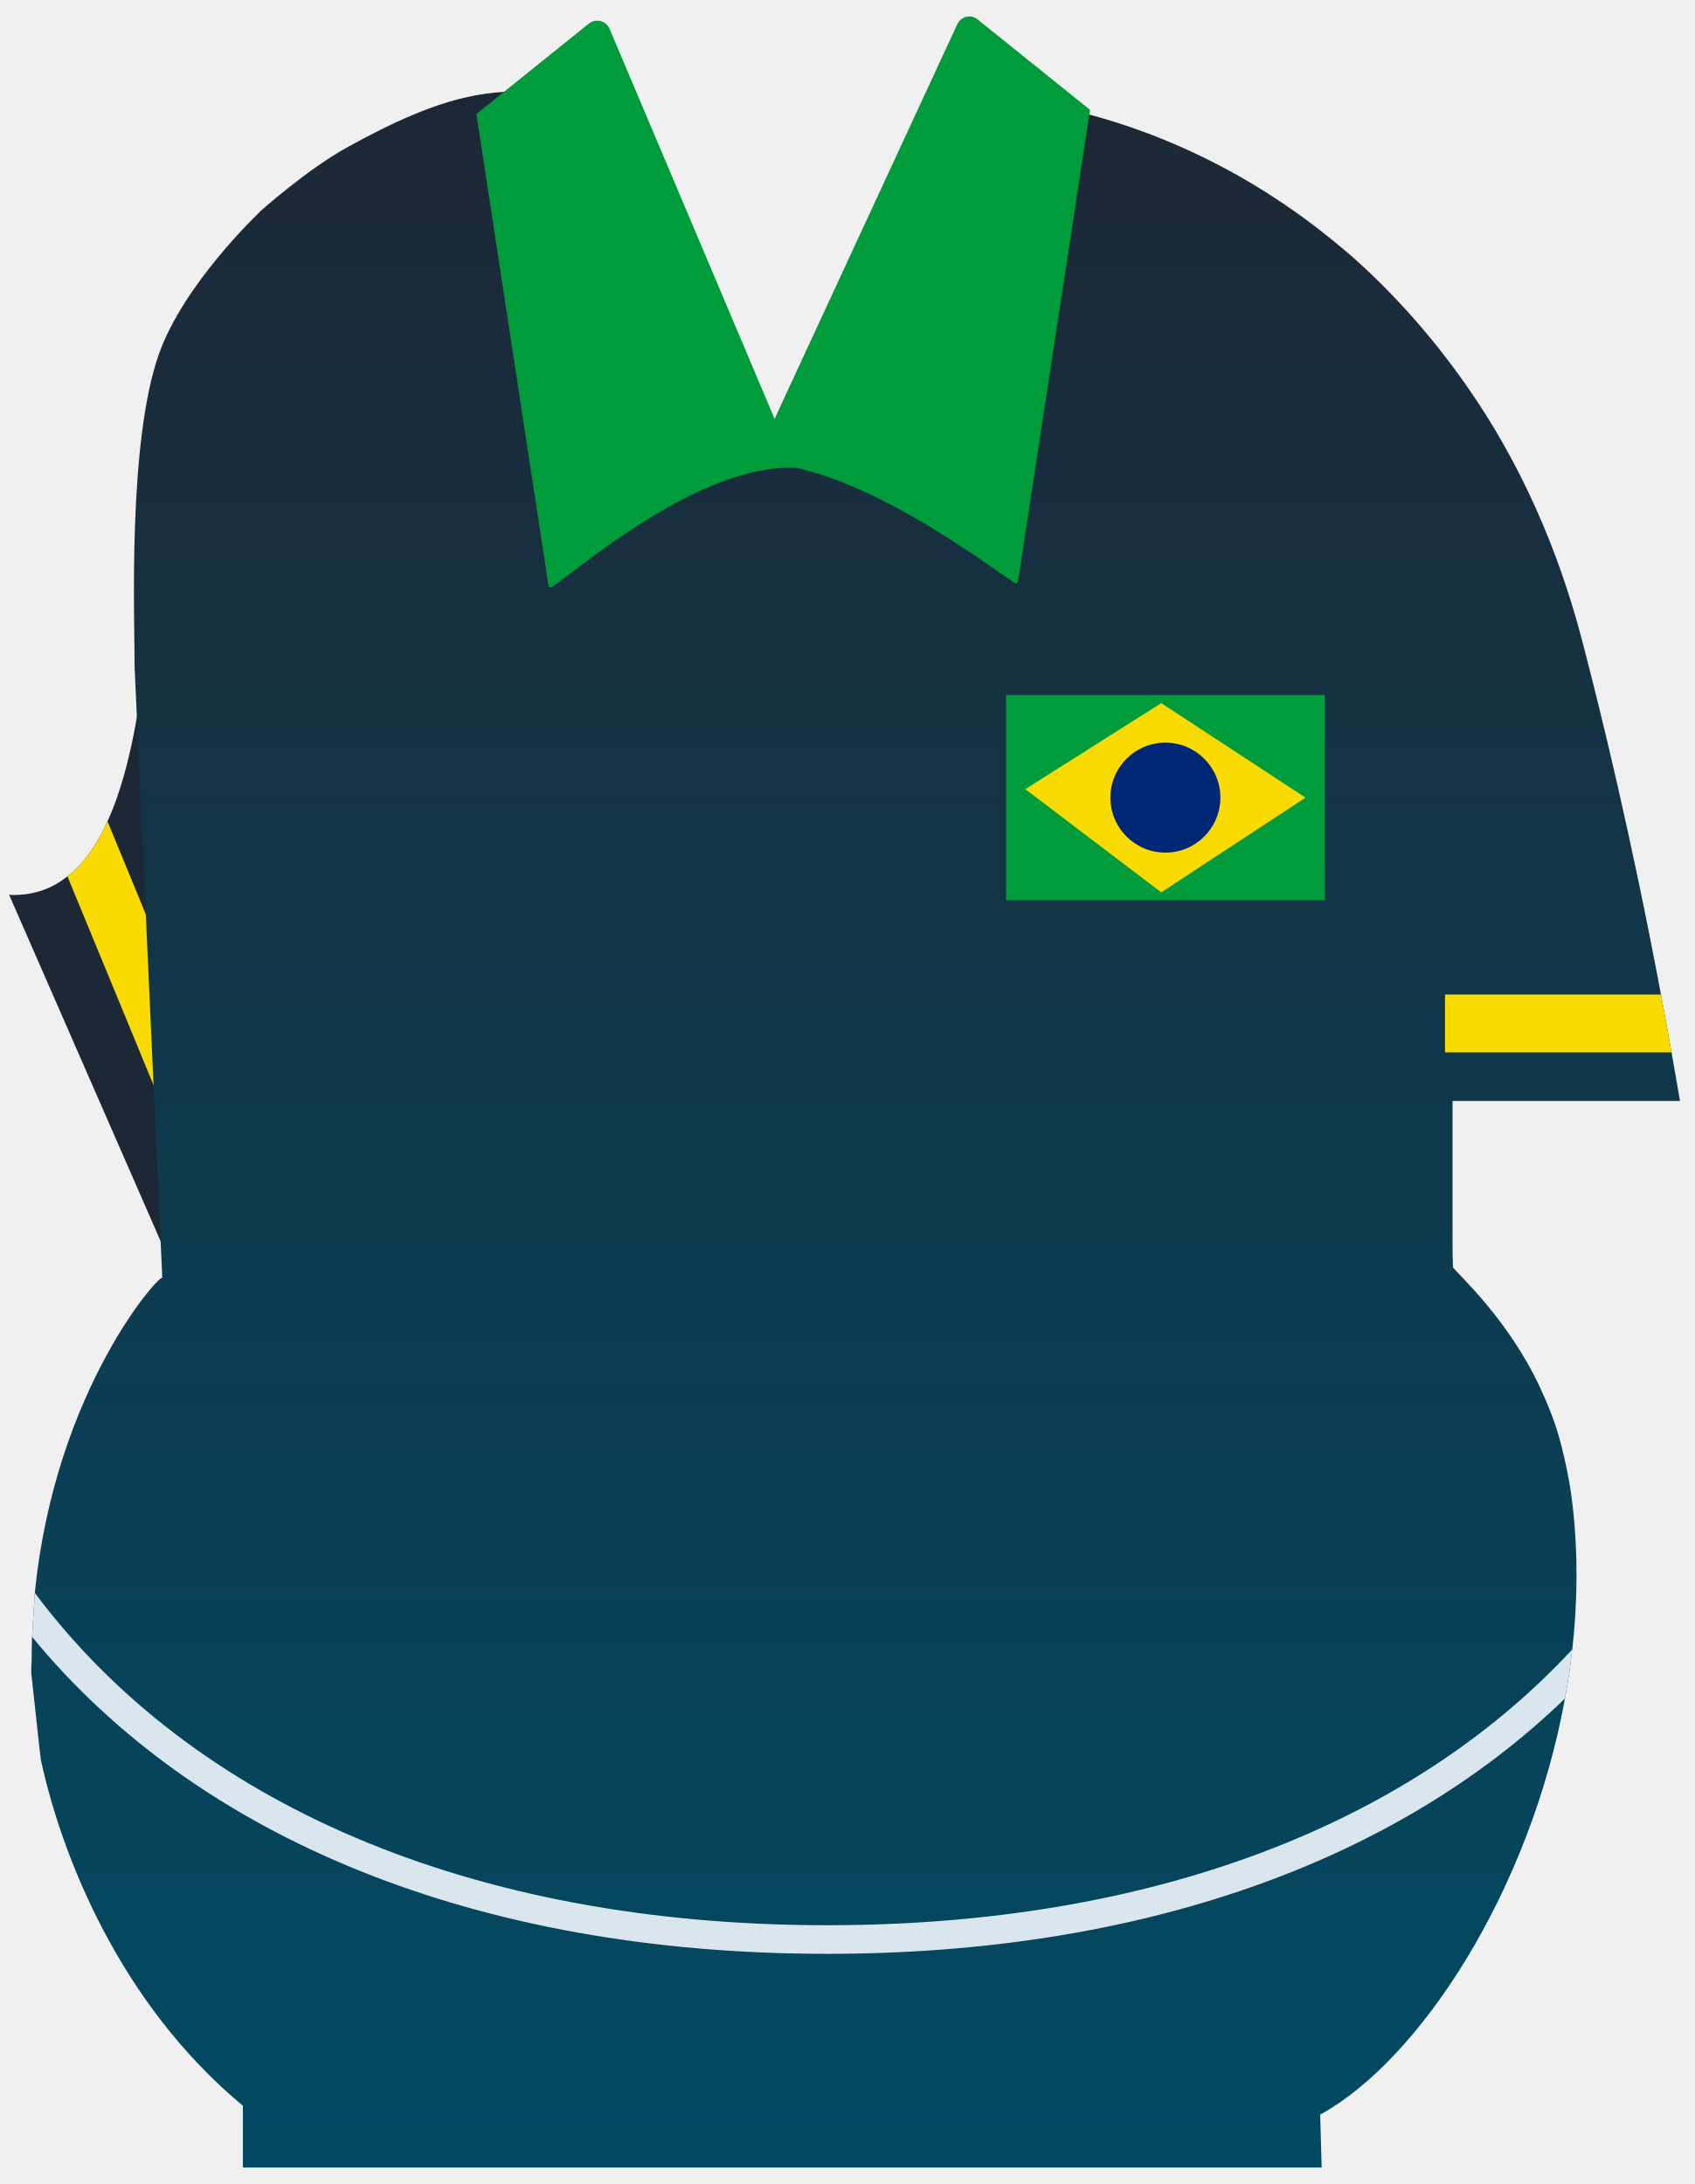
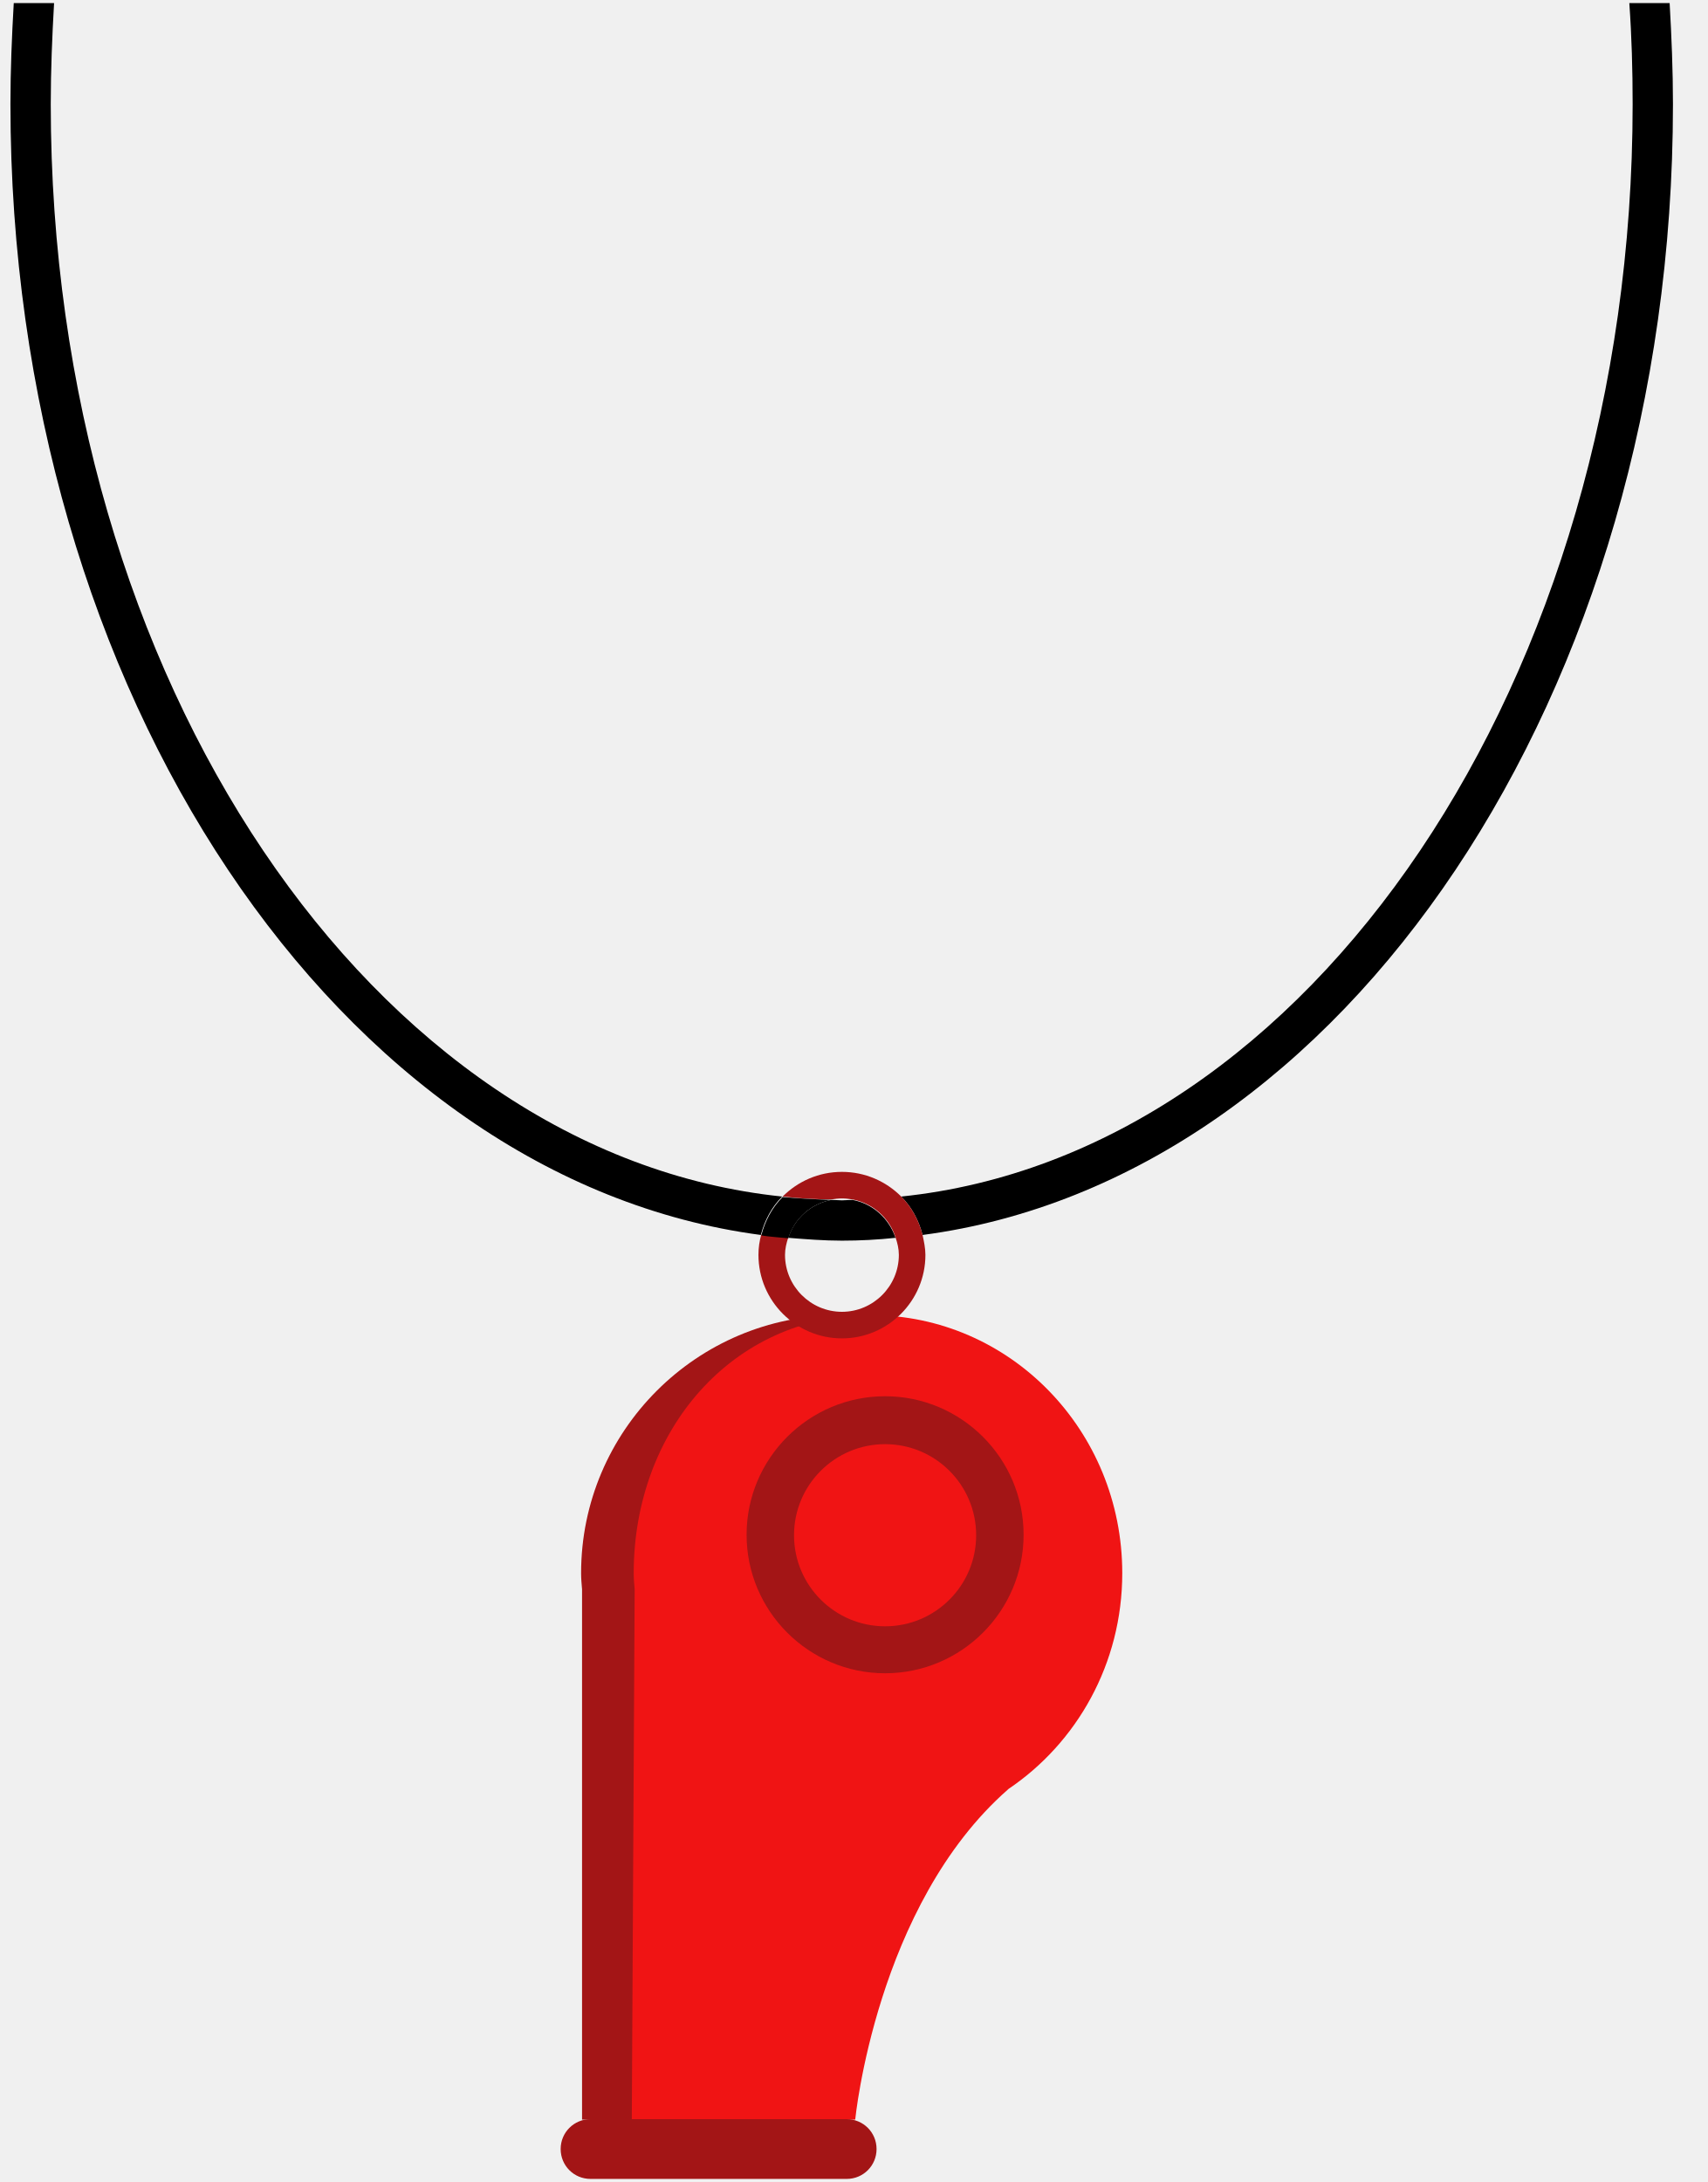
- <svg xmlns="http://www.w3.org/2000/svg" width="90" height="116" viewBox="0 0 90 116" fill="none">
-   <g clip-path="url(#clip0_301_10949)">
-     <path d="M19.77 7.965V18.225C19.77 42.825 19.22 53.845 15.15 62.485C13.75 65.445 11.97 67.495 9.83 68.895L0.48 47.515C0.56 47.535 0.64 47.535 0.73 47.535C1.84 47.535 2.79 47.185 3.58 46.545C4.45 45.875 5.14 44.865 5.71 43.625C7.78 39.065 8.07 31.345 8.44 25.105C8.6 22.445 9.37 17.775 11.84 14.745C14.49 11.495 17.4 9.335 19.77 7.965Z" fill="#1D2836" />
-     <path d="M11.82 58.465L8.98 59.635L3.58 46.545C4.45 45.875 5.14 44.865 5.71 43.625L11.82 58.465Z" fill="#F9DA01" />
-     <path d="M83.52 79.995C83.81 82.535 83.78 85.095 83.5 87.605L83.49 87.615C83.4 88.495 83.27 89.355 83.11 90.215C81.24 100.475 75.37 109.435 70.11 112.315L70.19 115.125H12.9V111.845C6.32 106.375 3.26 98.515 2.17 93.465L2.1 92.895L1.66 88.855C1.66 88.615 1.66 88.385 1.68 88.165C1.68 87.745 1.69 87.335 1.7 86.935L1.71 86.835L1.84 84.725L1.85 84.605C2.93 73.705 8.63 67.495 8.62 67.885L7.15 35.475C7.15 32.825 6.77 23.495 8.45 18.775C9.77 15.085 13.66 11.385 13.82 11.235V11.225C13.82 11.225 16.26 9.035 18.42 7.835C23.92 4.785 26.08 4.835 28.81 4.835L28.58 15.455L40.64 24.635L53.05 5.245C53.05 5.245 61.8 5.535 70.55 12.585C70.96 12.905 71.36 13.255 71.77 13.595C73.88 15.465 75.97 17.745 77.91 20.525C80.75 24.585 82.75 29.175 84.01 33.975C85.06 37.985 86.64 44.475 88.21 52.825C88.4 53.815 88.58 54.845 88.77 55.895C88.92 56.735 89.07 57.595 89.22 58.475H77.14V66.275C77.14 66.275 77.15 67.295 77.17 67.325C77.49 67.735 80.08 70.075 81.75 73.615C82.2 74.575 82.59 75.555 82.84 76.485C83.15 77.645 83.39 78.815 83.52 79.995Z" fill="url(#paint0_linear_301_10949)" />
-     <path d="M31.27 1.255L25.3 6.055L29.13 31.115C29.14 31.185 29.22 31.225 29.29 31.185C30.39 30.515 37.11 24.585 42.24 24.855L32.37 1.525C32.18 1.095 31.64 0.965 31.27 1.255Z" fill="#009C3B" />
-     <path d="M51.92 1.035L57.89 5.835L54.06 30.895C54.05 30.965 53.97 31.005 53.9 30.965C52.8 30.295 45.16 24.365 40.03 24.635L50.83 1.305C51.01 0.875 51.56 0.735 51.92 1.035Z" fill="#009C3B" />
-     <path d="M70.36 36.915H53.43V47.815H70.36V36.915Z" fill="#009C3B" />
-     <path d="M61.67 47.395L54.45 41.915L61.67 37.345L69.33 42.365L61.67 47.395Z" fill="#F9DA01" />
-     <path d="M61.89 45.285C63.503 45.285 64.81 43.978 64.81 42.365C64.81 40.752 63.503 39.445 61.89 39.445C60.278 39.445 58.97 40.752 58.97 42.365C58.97 43.978 60.278 45.285 61.89 45.285Z" fill="#002776" />
-     <path d="M43.93 102.255C24.94 102.255 10.18 95.755 1.85 84.605L1.84 84.725L1.71 86.835L1.7 86.935C10.46 97.605 25.21 103.775 43.93 103.775C60.63 103.775 74.17 98.865 83.11 90.215C83.27 89.355 83.4 88.495 83.49 87.615C74.87 96.915 61.15 102.255 43.93 102.255Z" fill="#D9E6ED" />
-     <path d="M88.77 55.895H76.74V52.825H88.21C88.4 53.815 88.58 54.845 88.77 55.895Z" fill="#F9DA01" />
+ <svg xmlns="http://www.w3.org/2000/svg" width="36" height="46" viewBox="0 0 36 46" fill="none">
+   <g clip-path="url(#clip0_301_10914)">
+     <path d="M23.131 33.165C23.131 30.155 20.691 27.725 17.691 27.725C14.691 27.725 12.251 30.165 12.251 33.165C12.251 33.275 12.261 33.395 12.271 33.505V44.685H17.36C17.36 44.685 17.82 40.165 20.671 37.725C20.671 37.725 20.671 37.725 20.68 37.715C22.151 36.745 23.131 35.075 23.131 33.165Z" fill="#A31516" />
+     <path d="M23.66 33.165C23.66 30.155 21.29 27.725 18.36 27.725C15.43 27.725 13.36 30.165 13.36 33.165C13.36 33.275 13.37 33.395 13.38 33.505L13.32 44.685H18.03C18.03 44.685 18.47 40.165 21.25 37.725C21.25 37.725 21.25 37.725 21.26 37.715C22.7 36.745 23.66 35.075 23.66 33.165Z" fill="#F01414" />
+     <path d="M17.85 45.935H12.45C12.1 45.935 11.82 45.655 11.82 45.305C11.82 44.955 12.1 44.675 12.45 44.675H17.85C18.2 44.675 18.48 44.955 18.48 45.305C18.48 45.655 18.2 45.935 17.85 45.935Z" fill="#A31516" />
+     <path d="M18.66 35.275C17.05 35.275 15.74 33.965 15.74 32.355C15.74 30.745 17.05 29.435 18.66 29.435C20.27 29.435 21.58 30.745 21.58 32.355C21.58 33.965 20.27 35.275 18.66 35.275ZM18.66 30.445C17.6 30.445 16.74 31.305 16.74 32.365C16.74 33.425 17.6 34.285 18.66 34.285C19.72 34.285 20.58 33.425 20.58 32.365C20.58 31.305 19.72 30.445 18.66 30.445Z" fill="#A31516" />
+     <path d="M1.07 2.195C1.07 1.475 1.1 0.765 1.14 0.065H0.29C0.25 0.765 0.22 1.475 0.22 2.195C0.22 14.625 7.18 24.865 16.04 26.035C16.12 25.725 16.27 25.445 16.49 25.225C7.88 24.335 1.07 14.355 1.07 2.195Z" fill="black" />
+     <path d="M17.53 25.295C17.1 25.375 16.75 25.685 16.62 26.095C16.99 26.125 17.37 26.155 17.75 26.155C18.13 26.155 18.51 26.135 18.88 26.095C18.74 25.685 18.4 25.375 17.97 25.295C17.9 25.295 17.82 25.305 17.75 25.305C17.67 25.305 17.6 25.295 17.53 25.295Z" fill="black" />
+     <path d="M35.27 2.195C35.27 1.475 35.24 0.765 35.2 0.065H34.35C34.4 0.765 34.42 1.475 34.42 2.195C34.42 14.345 27.61 24.335 19 25.225C19.22 25.445 19.37 25.725 19.45 26.035C28.32 24.865 35.27 14.625 35.27 2.195Z" fill="black" />
+     <path d="M19.45 26.035C19.37 25.725 19.22 25.445 19 25.225C18.68 24.905 18.24 24.705 17.75 24.705C17.26 24.705 16.82 24.905 16.5 25.225C16.84 25.265 17.19 25.285 17.53 25.285C17.6 25.275 17.67 25.265 17.75 25.265C17.83 25.265 17.9 25.275 17.97 25.285C18.4 25.365 18.75 25.675 18.88 26.085C18.92 26.205 18.95 26.325 18.95 26.455C18.95 27.115 18.41 27.655 17.75 27.655C17.09 27.655 16.55 27.115 16.55 26.455C16.55 26.325 16.58 26.205 16.62 26.085C16.43 26.065 16.24 26.055 16.05 26.025C16.01 26.165 15.99 26.305 15.99 26.455C15.99 27.425 16.78 28.215 17.75 28.215C18.72 28.215 19.51 27.425 19.51 26.455C19.51 26.315 19.48 26.175 19.45 26.035Z" fill="#A31516" />
+     <path d="M17.53 25.295C17.18 25.285 16.84 25.265 16.5 25.235C16.28 25.455 16.13 25.735 16.05 26.045C16.24 26.075 16.43 26.085 16.62 26.105C16.75 25.685 17.1 25.375 17.53 25.295Z" fill="black" />
  </g>
  <defs>
-     <linearGradient id="paint0_linear_301_10949" x1="45.44" y1="6.024" x2="45.44" y2="117.681" gradientUnits="userSpaceOnUse">
-       <stop offset="1.01997e-08" stop-color="#1D2836" />
-       <stop offset="1" stop-color="#004B64" />
-     </linearGradient>
-     <clipPath id="clip0_301_10949">
-       <rect width="88.74" height="114.25" fill="white" transform="translate(0.47998 0.875)" />
+     <clipPath id="clip0_301_10914">
+       <rect width="35.05" height="45.87" fill="white" transform="translate(0.220215 0.0649414)" />
    </clipPath>
  </defs>
</svg>
